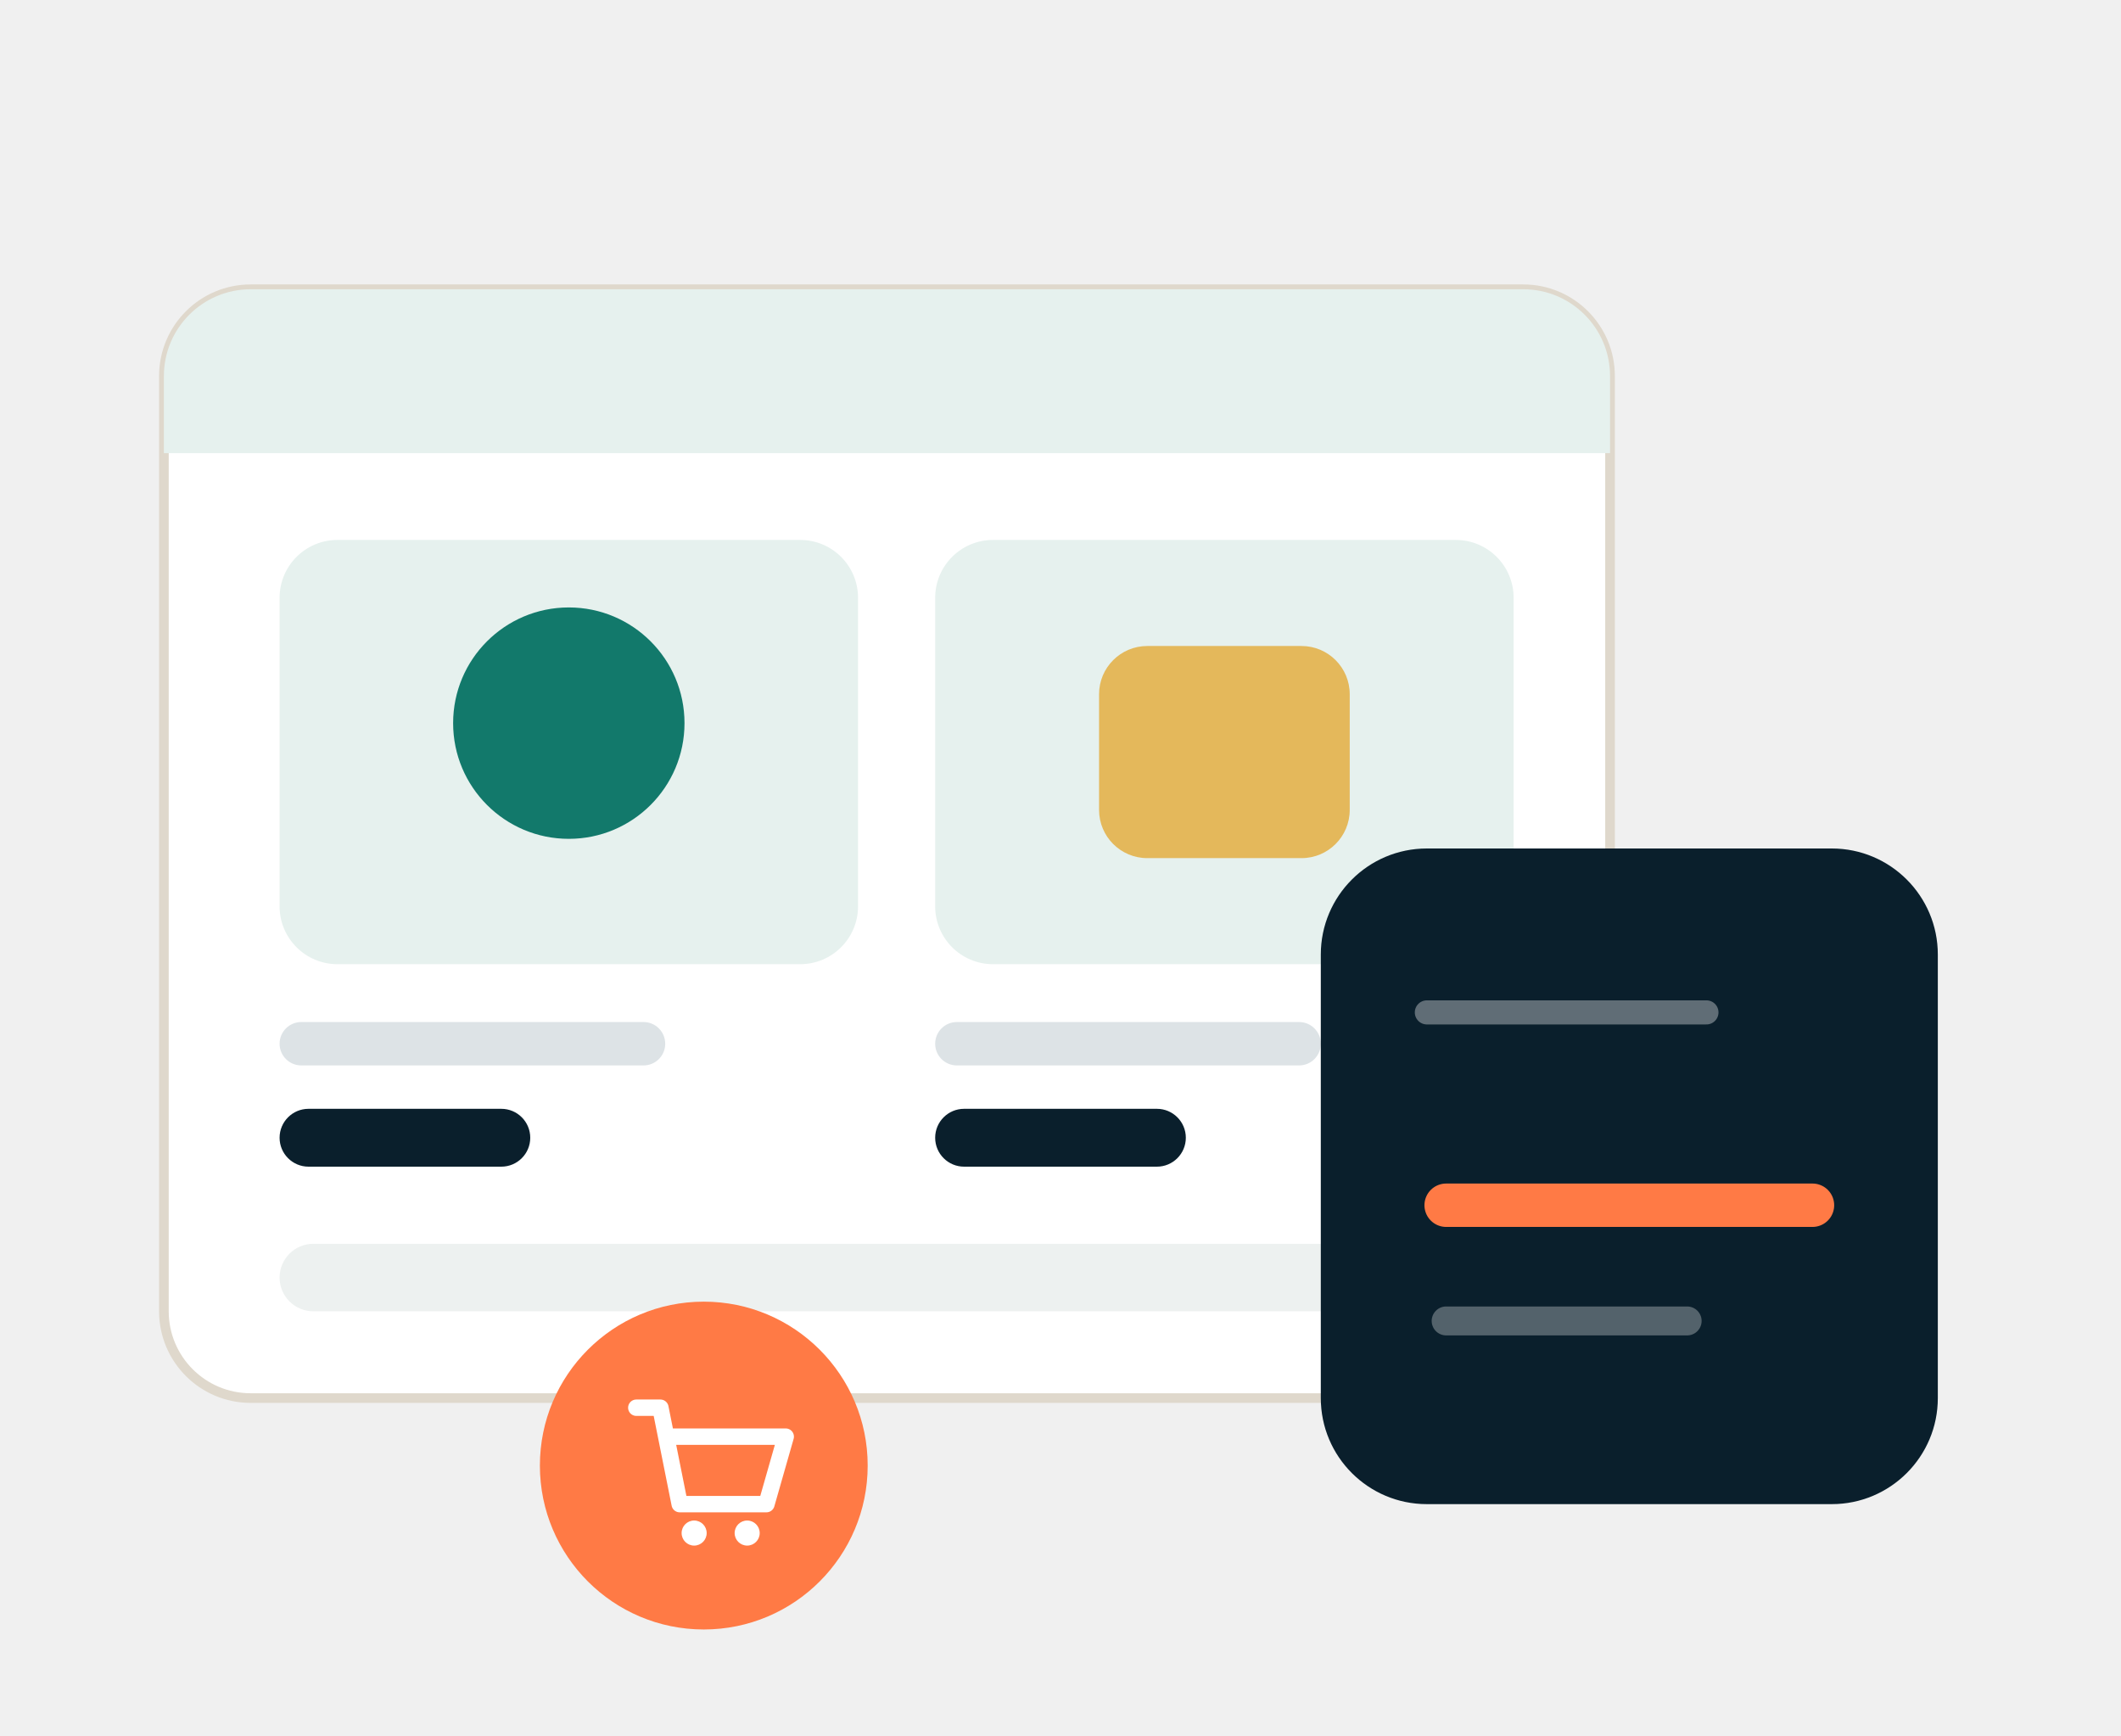
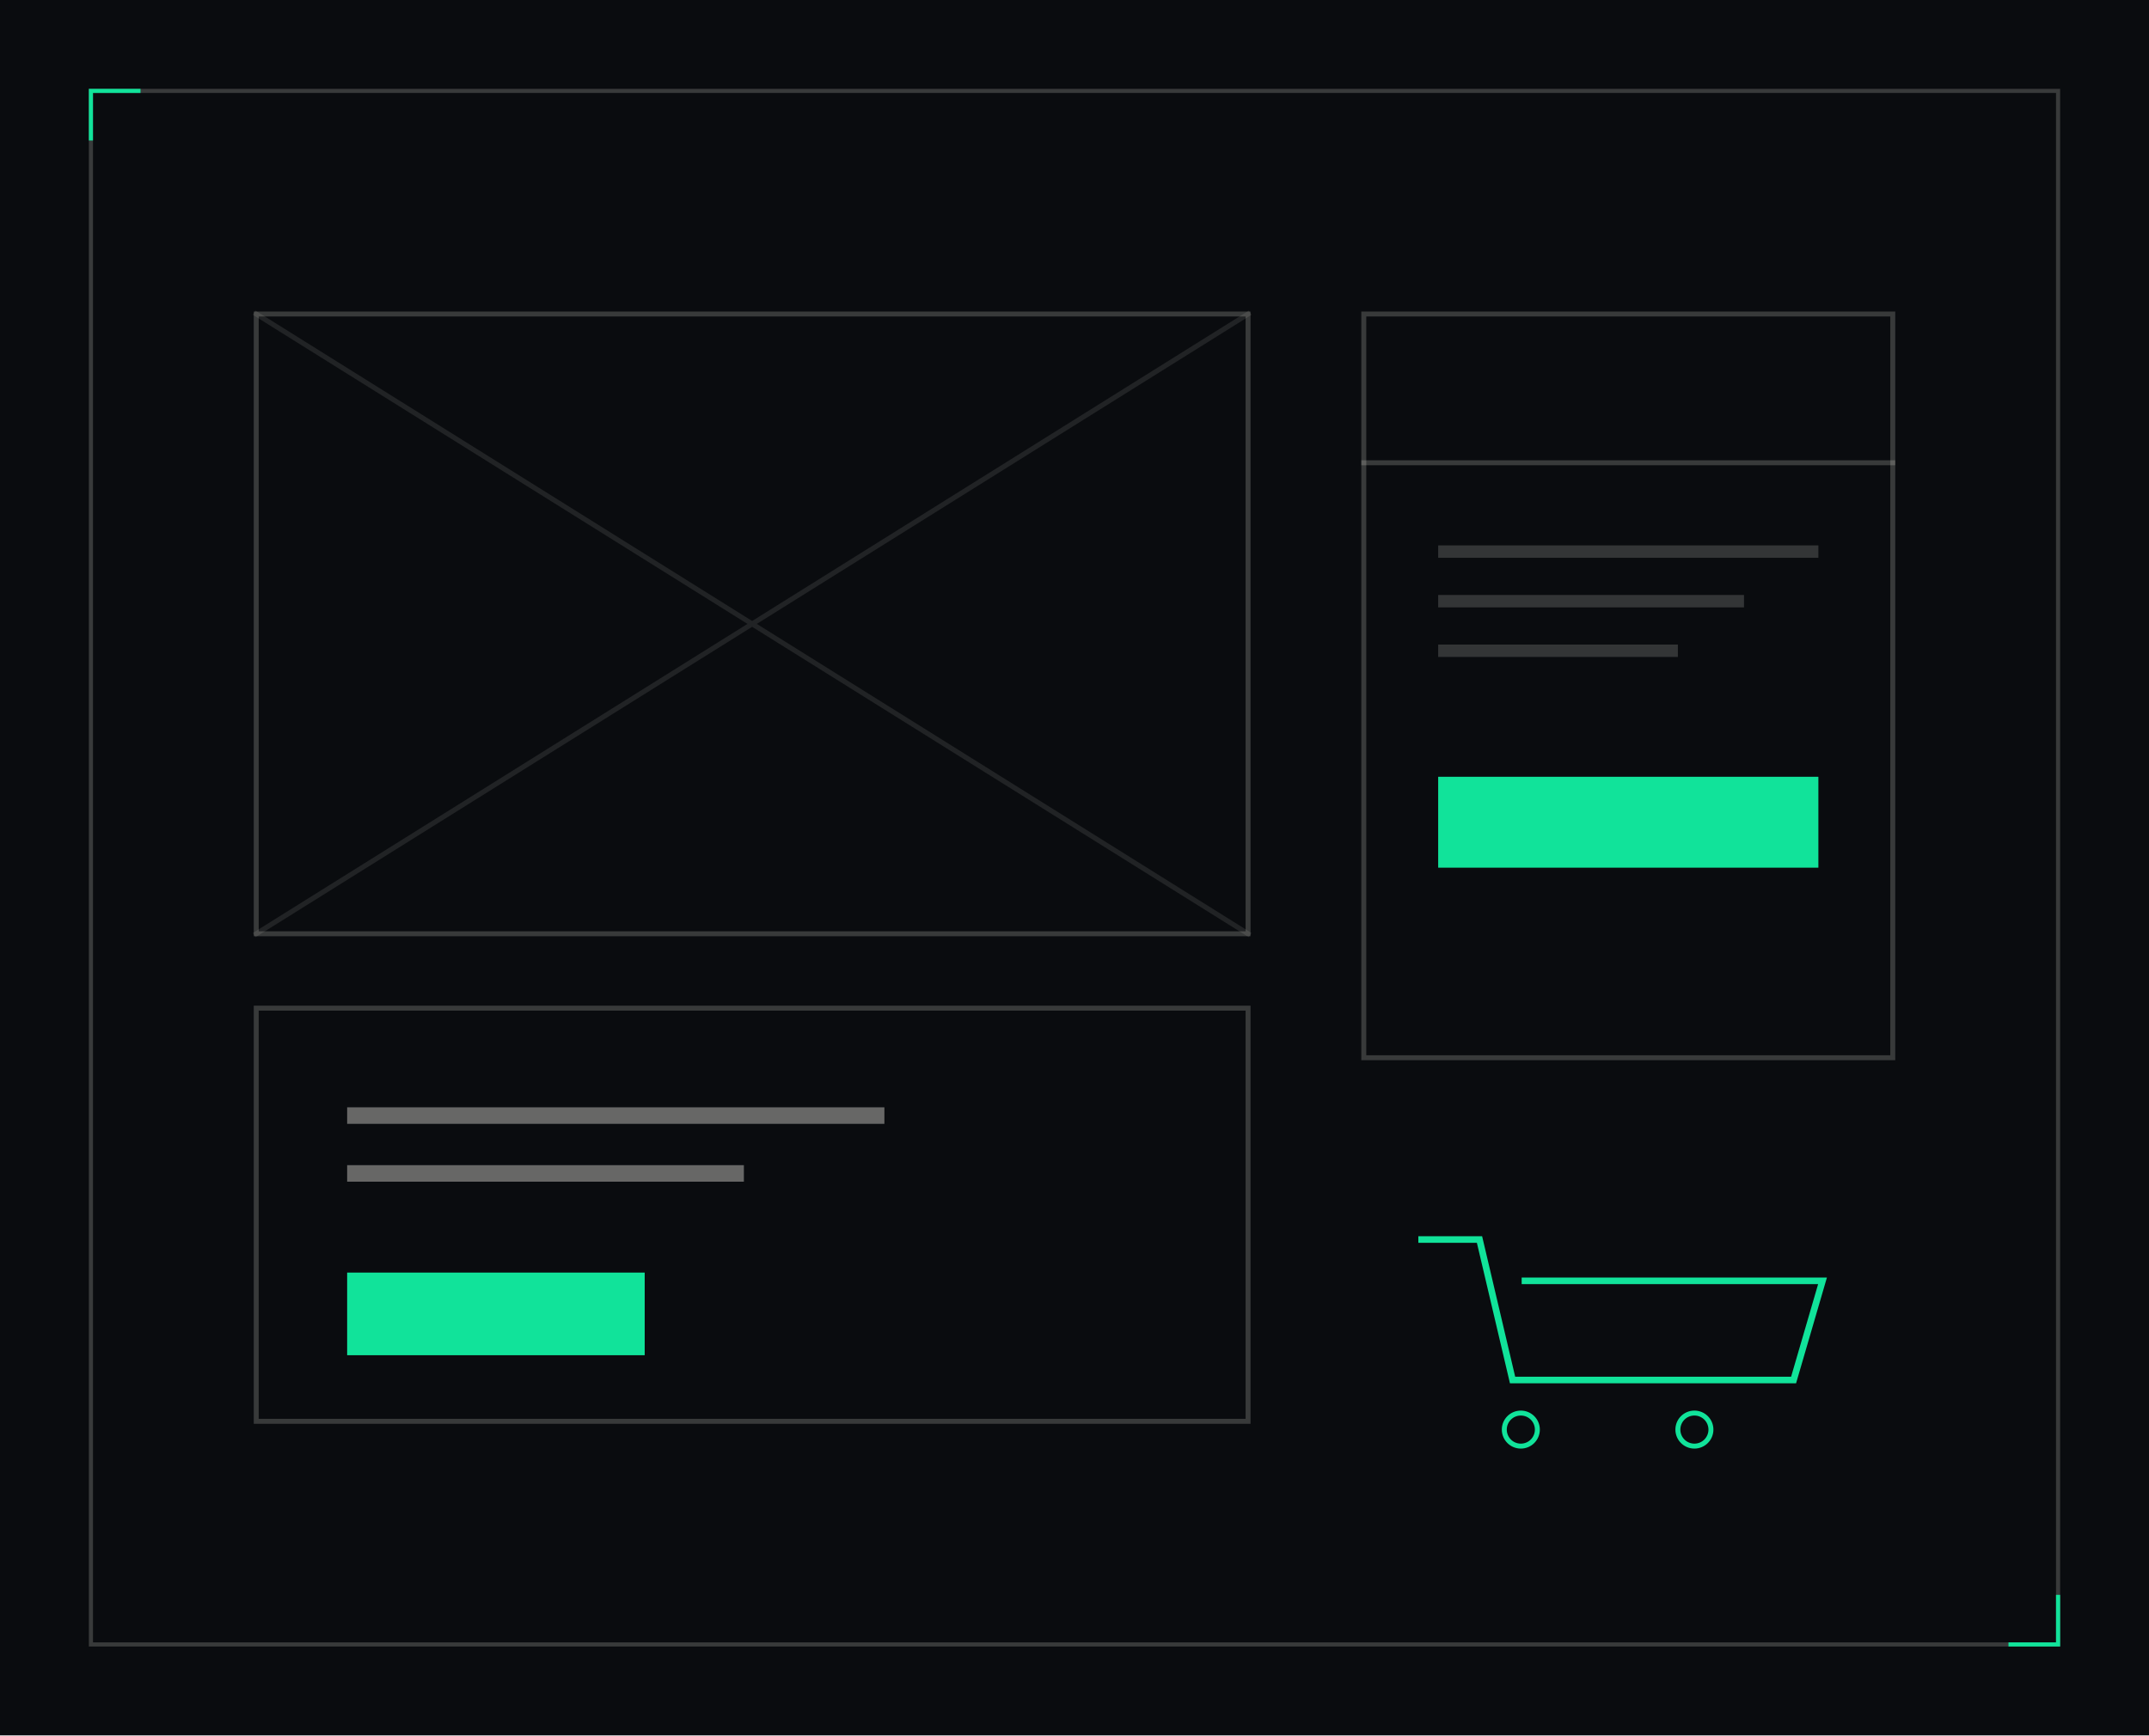
- <svg xmlns="http://www.w3.org/2000/svg" viewBox="0 0 440 360" width="440" height="360" role="img" aria-label="Ilustración de una tienda en línea con carrito de compras">
-   <rect x="34" y="60" width="300" height="230" rx="18" fill="#FFFFFF" stroke="#DFD8CC" stroke-width="2" />
-   <path d="M34 78a18 18 0 0 1 18-18h264a18 18 0 0 1 18 18v16H34z" fill="#E6F1EE" />
-   <rect x="58" y="112" width="120" height="88" rx="12" fill="#E6F1EE" />
-   <circle cx="118" cy="150" r="24" fill="#12796B" />
-   <rect x="58" y="212" width="80" height="9" rx="4.5" fill="#DDE3E6" />
-   <rect x="58" y="230" width="52" height="12" rx="6" fill="#0A1F2C" />
-   <rect x="194" y="112" width="120" height="88" rx="12" fill="#E6F1EE" />
-   <rect x="228" y="134" width="52" height="44" rx="10" fill="#E4B85B" />
-   <rect x="194" y="212" width="80" height="9" rx="4.5" fill="#DDE3E6" />
-   <rect x="194" y="230" width="52" height="12" rx="6" fill="#0A1F2C" />
-   <rect x="58" y="258" width="256" height="14" rx="7" fill="#EDF1F0" />
-   <path d="M296 176h84a22 22 0 0 1 22 22v92a22 22 0 0 1-22 22h-84a22 22 0 0 1-22-22v-92a22 22 0 0 1 22-22z" fill="#0A1F2C" />
-   <path d="M296 210h58" stroke="#FFFFFF" stroke-width="5" stroke-linecap="round" opacity=".35" />
-   <path d="M300 250h76" stroke="#FF7A45" stroke-width="9" stroke-linecap="round" />
-   <path d="M300 274h50" stroke="#FFFFFF" stroke-width="6" stroke-linecap="round" opacity=".3" />
-   <circle cx="146" cy="304" r="34" fill="#FF7A45" />
-   <path d="M132 292h5l4 20h18l4-14h-24" stroke="#FFFFFF" stroke-width="3.4" fill="none" stroke-linecap="round" stroke-linejoin="round" />
-   <circle cx="144" cy="318" r="2.6" fill="#FFFFFF" />
-   <circle cx="155" cy="318" r="2.6" fill="#FFFFFF" />
+ <svg xmlns="http://www.w3.org/2000/svg" viewBox="0 0 520 420" width="520" height="420" role="img" aria-label="Lámina técnica de una tienda en línea">
+   <rect width="520" height="420" fill="#0A0C0F" />
+   <g stroke-width="1" shape-rendering="geometricPrecision">
+     <rect x="22" y="22" width="476" height="376" fill="none" stroke="rgba(243,240,233,.20)" />
+     <path d="M22 34V22h12" stroke="#11E39A" fill="none" />
+     <path d="M498 386V398h-12" stroke="#11E39A" fill="none" />
+   </g>
+   <g stroke-width="1.2" fill="none" stroke-linecap="square">
+     <rect x="62" y="76" width="240" height="150" stroke="rgba(243,240,233,.20)" />
+     <path d="M62 76l240 150M302 76L62 226" stroke="rgba(243,240,233,.10)" />
+     <rect x="62" y="244" width="240" height="100" stroke="rgba(243,240,233,.20)" />
+     <rect x="84" y="268" width="130" height="4" fill="rgba(243,240,233,.4)" stroke="none" />
+     <rect x="84" y="282" width="96" height="4" fill="rgba(243,240,233,.4)" stroke="none" />
+     <rect x="84" y="308" width="72" height="20" fill="#11E39A" stroke="none" />
+     <rect x="330" y="76" width="128" height="180" stroke="rgba(243,240,233,.20)" />
+     <path d="M330 112h128" stroke="rgba(243,240,233,.20)" />
+     <rect x="348" y="132" width="92" height="3" fill="rgba(243,240,233,.18)" stroke="none" />
+     <rect x="348" y="144" width="74" height="3" fill="rgba(243,240,233,.18)" stroke="none" />
+     <rect x="348" y="156" width="58" height="3" fill="rgba(243,240,233,.18)" stroke="none" />
+     <rect x="348" y="188" width="92" height="22" fill="#11E39A" stroke="none" />
+     <path d="M344 300h14l8 34h68l7-24h-72" stroke="#11E39A" stroke-width="1.6" />
+     <circle cx="368" cy="346" r="4" stroke="#11E39A" />
+     <circle cx="410" cy="346" r="4" stroke="#11E39A" />
+   </g>
</svg>
